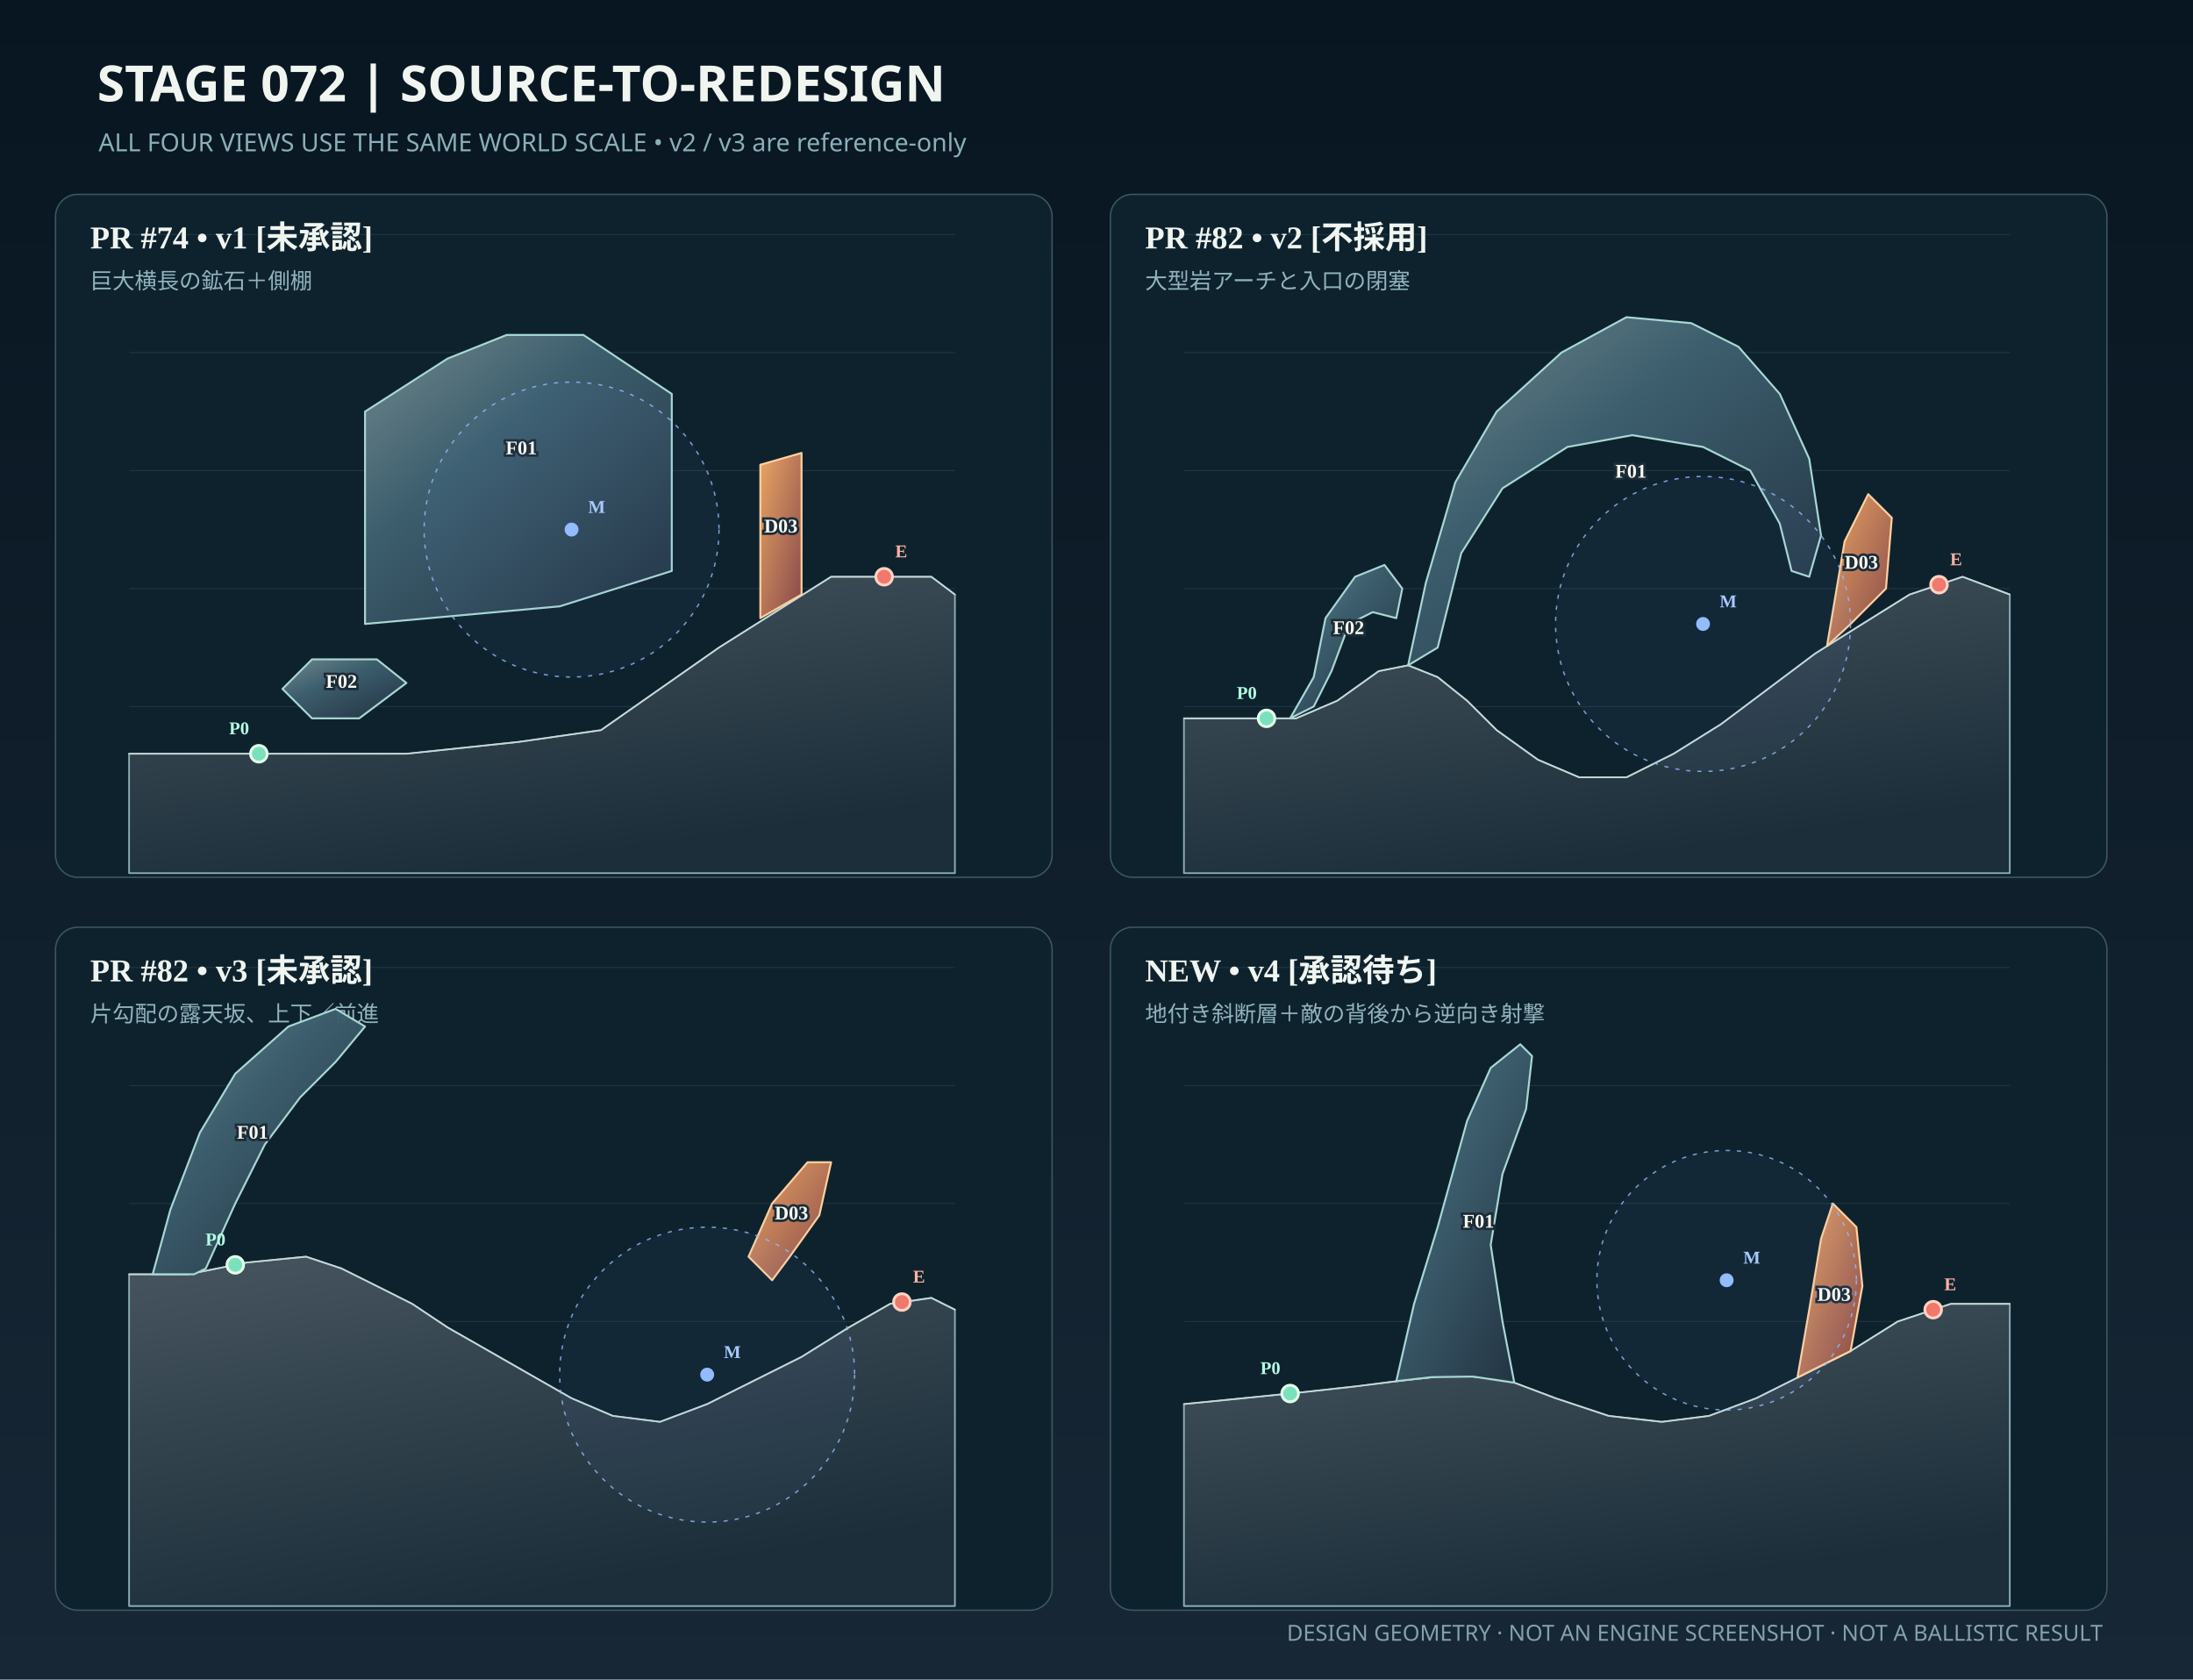
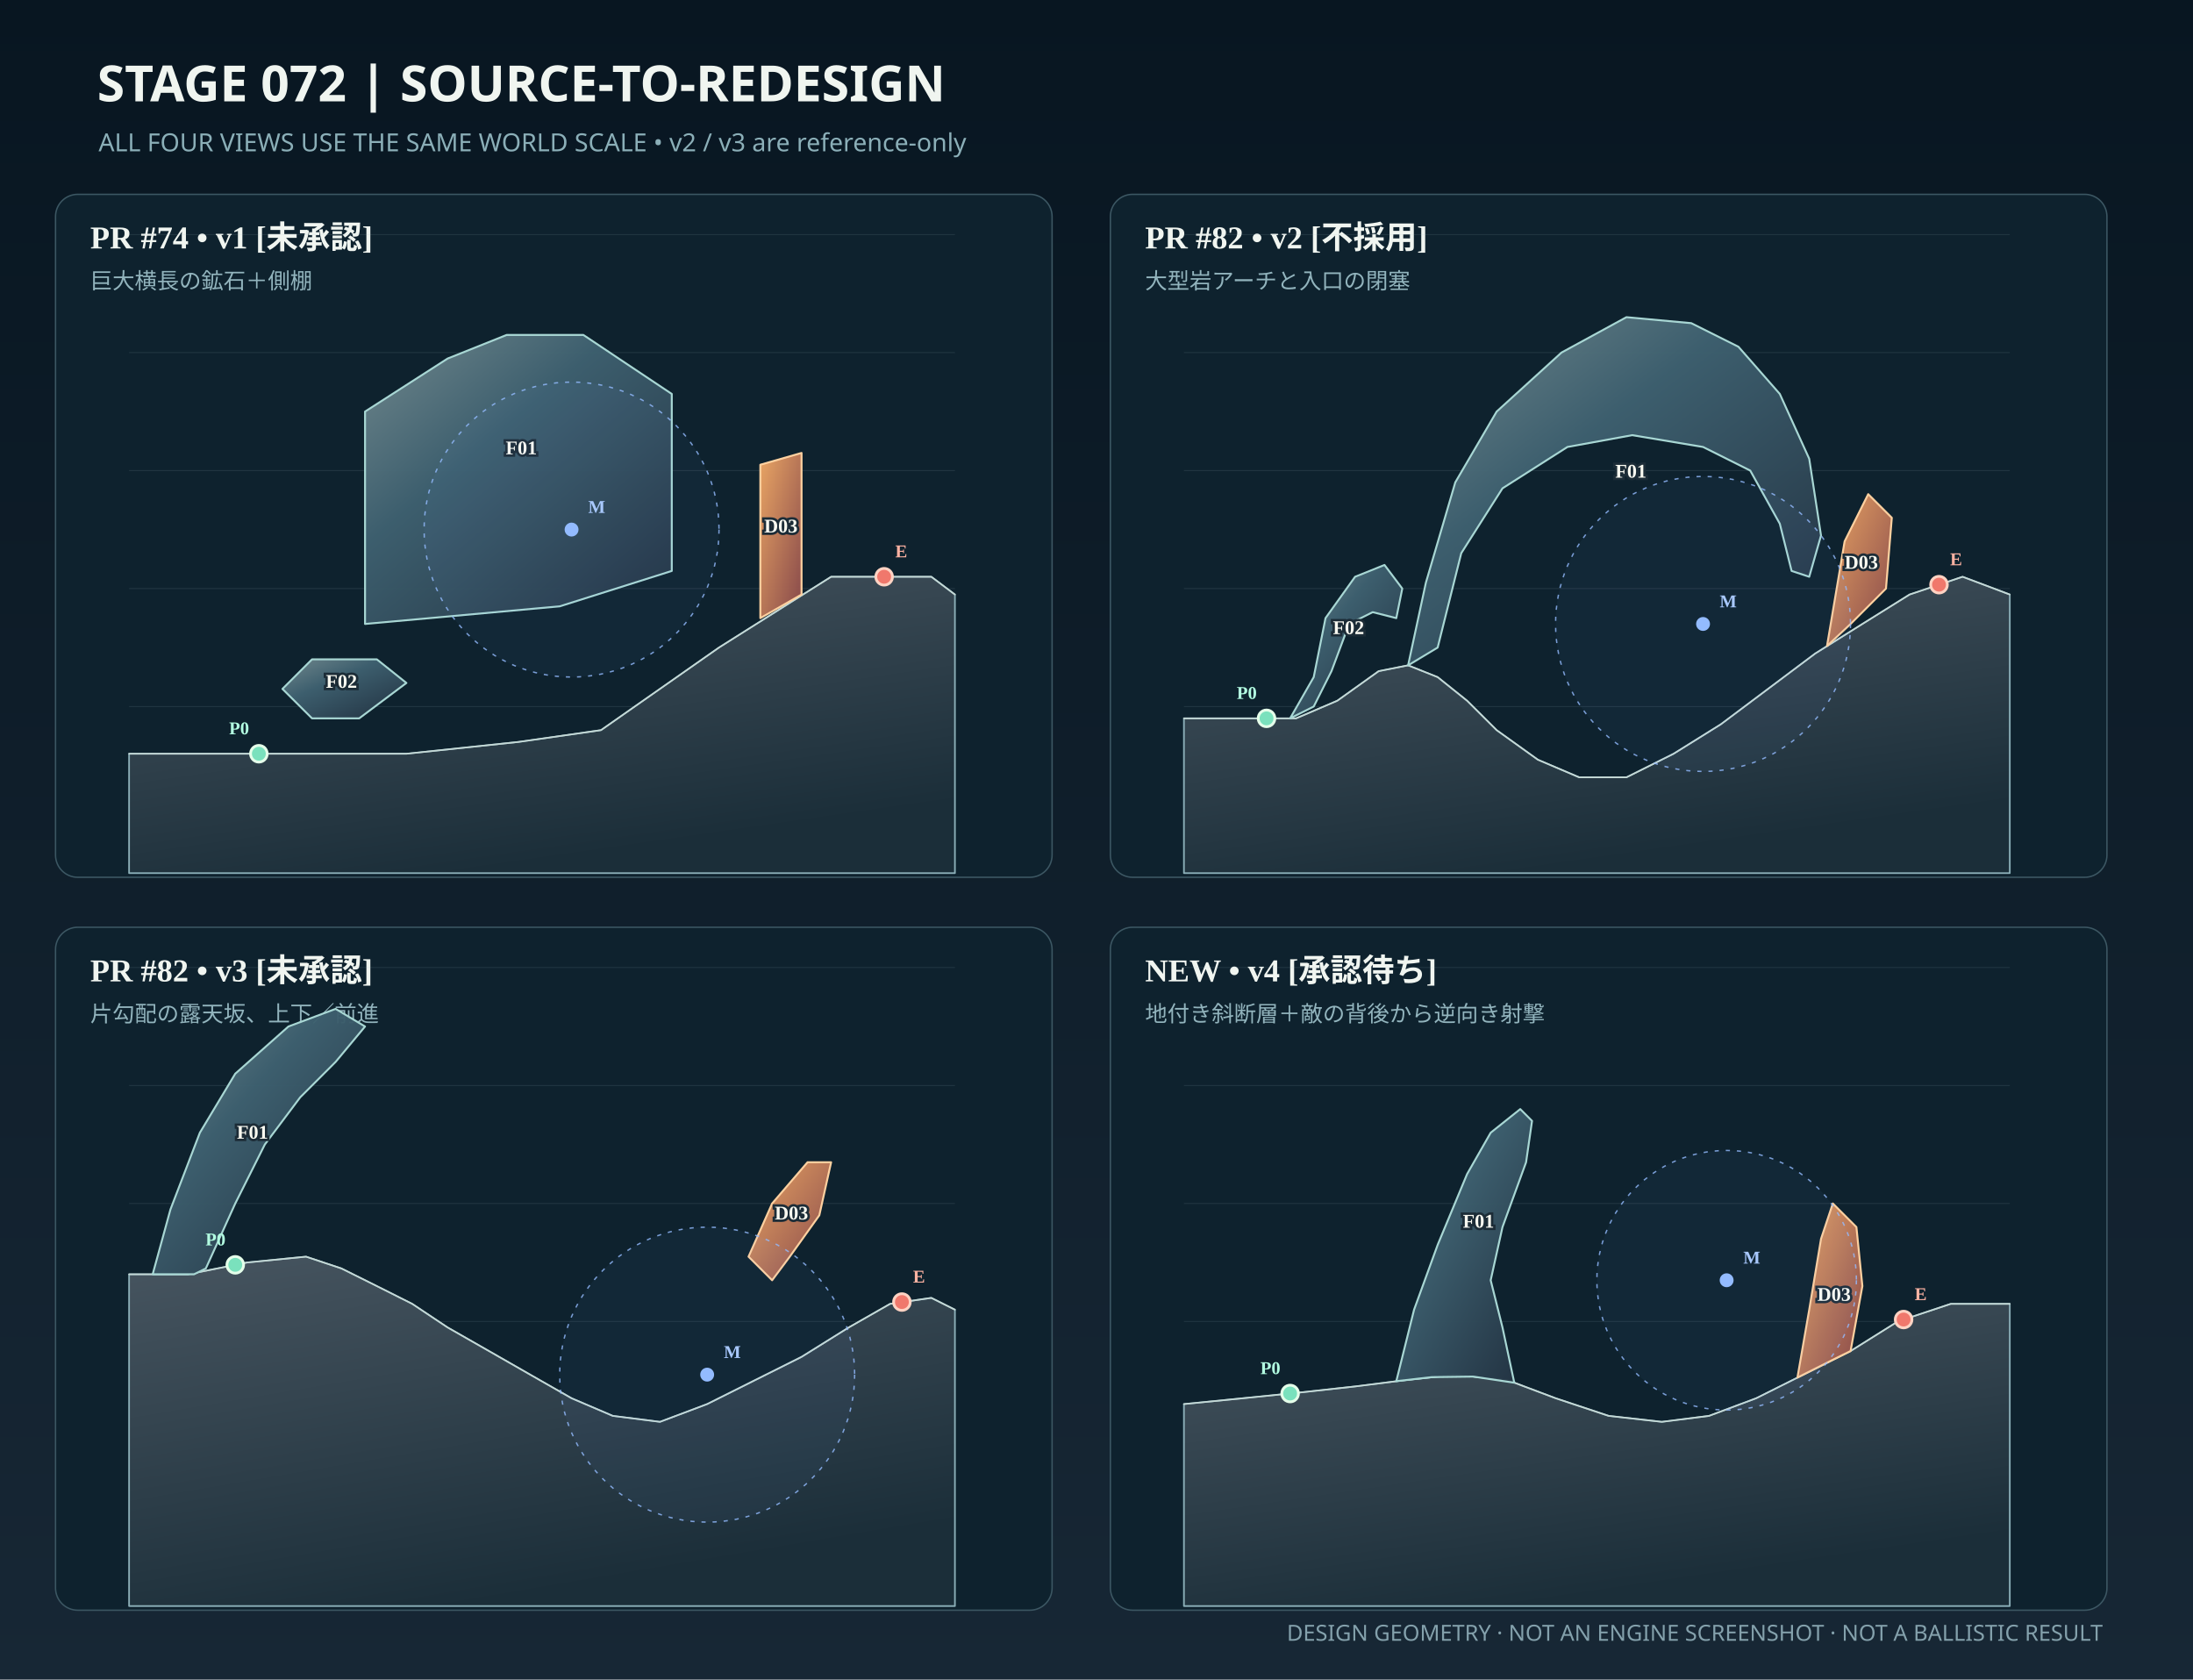
<svg xmlns="http://www.w3.org/2000/svg" viewBox="0 0 1580 1210" width="1580" height="1210" role="img" aria-label="STAGE 072   |   SOURCE-TO-REDESIGN">
  <defs>
    <linearGradient id="bg" x1="0" x2="0" y1="0" y2="1">
      <stop offset="0" stop-color="#081621" />
      <stop offset="1" stop-color="#172735" />
    </linearGradient>
    <linearGradient id="stone" x1="0" y1="0" x2=".9" y2="1">
      <stop stop-color="#758d91" />
      <stop offset=".4" stop-color="#3e6170" />
      <stop offset="1" stop-color="#233443" />
    </linearGradient>
    <linearGradient id="cut" x1="0" y1="0" x2="1" y2="1">
      <stop stop-color="#f2ab66" />
      <stop offset="1" stop-color="#8a494b" />
    </linearGradient>
    <linearGradient id="soil" x1="0" y1="0" x2=".4" y2="1">
      <stop stop-color="#475560" />
      <stop offset="1" stop-color="#1b2e39" />
    </linearGradient>
    <filter id="halo">
      <feGaussianBlur stdDeviation="6" />
    </filter>
    <marker id="arrow-teal" markerWidth="7" markerHeight="7" refX="6" refY="3.5" orient="auto">
      <path d="M0 0L7 3.5 0 7" fill="none" stroke="#9fe5d6" stroke-width="1.4" />
    </marker>
    <marker id="arrow-gold" markerWidth="7" markerHeight="7" refX="6" refY="3.5" orient="auto">
      <path d="M0 0L7 3.5 0 7" fill="none" stroke="#eacb8c" stroke-width="1.4" />
    </marker>
  </defs>
  <rect width="1580" height="1210" fill="url(#bg)" />
  <text x="70" y="73" fill="#f0f5f0" font-size="36" font-family="sans-serif" font-weight="850">STAGE 072   |   SOURCE-TO-REDESIGN</text>
  <text x="71" y="109" fill="#8bafb8" font-size="18" font-family="sans-serif">ALL FOUR VIEWS USE THE SAME WORLD SCALE   •   v2 / v3 are reference-only</text>
  <rect x="40" y="140" width="718" height="492" rx="16" fill="#0e222e" stroke="#3c5763" />
  <text x="65" y="179" fill="#f0f5f0" font-size="23" font-weight="800">PR #74 • v1  [未承認]</text>
  <text x="65" y="208" fill="#92b4bd" font-size="16">巨大横長の鉱石＋側棚</text>
  <g>
    <line x1="93.0" y1="594.0" x2="688.0" y2="594.0" stroke="#a6c3cb" stroke-width=".65" opacity="0.13" />
    <line x1="93.0" y1="509.0" x2="688.0" y2="509.0" stroke="#a6c3cb" stroke-width=".65" opacity="0.13" />
    <line x1="93.0" y1="424.0" x2="688.0" y2="424.0" stroke="#a6c3cb" stroke-width=".65" opacity="0.13" />
    <line x1="93.0" y1="339.0" x2="688.0" y2="339.0" stroke="#a6c3cb" stroke-width=".65" opacity="0.13" />
    <line x1="93.0" y1="254.0" x2="688.0" y2="254.0" stroke="#a6c3cb" stroke-width=".65" opacity="0.13" />
    <line x1="93.0" y1="169.0" x2="688.0" y2="169.0" stroke="#a6c3cb" stroke-width=".65" opacity="0.13" />
    <polygon points="93.0,543.0 292.8,543.0 373.5,534.5 433.0,526.0 518.0,466.5 598.8,415.5 671.0,415.5 688.0,428.3 688.0,629.0 93.0,629.0" fill="url(#soil)" stroke="#8bafb8" stroke-width="1.2" stroke-linejoin="round" />
    <polyline points="93.0,543.0 292.8,543.0 373.5,534.5 433.0,526.0 518.0,466.5 598.8,415.5 671.0,415.5 688.0,428.3" fill="none" stroke="#c5d9d6" stroke-width="1.15" stroke-linecap="round" stroke-linejoin="round" />
    <polygon points="263.0,296.5 322.5,258.3 365.0,241.3 420.3,241.3 484.0,283.8 484.0,411.3 403.3,436.8 263.0,449.5" fill="url(#stone)" fill-opacity=".96" stroke="#a8d7d4" stroke-width="1.4" stroke-linejoin="round" />
    <text x="375.6" y="327.3" fill="#fafaf1" text-anchor="middle" font-weight="800" font-size="14" paint-order="stroke" stroke="#1c2c37" stroke-width="3.5">F01</text>
    <polygon points="203.5,496.3 224.8,475.0 271.5,475.0 292.8,492.0 258.8,517.5 224.8,517.5" fill="url(#stone)" fill-opacity=".96" stroke="#a8d7d4" stroke-width="1.4" stroke-linejoin="round" />
    <text x="246.0" y="495.5" fill="#fafaf1" text-anchor="middle" font-weight="800" font-size="14" paint-order="stroke" stroke="#1c2c37" stroke-width="3.5">F02</text>
    <polygon points="547.8,445.3 577.5,428.3 577.5,326.3 547.8,334.8" fill="url(#cut)" fill-opacity=".96" stroke="#ffd1a0" stroke-width="1.4" stroke-linejoin="round" />
    <text x="562.6" y="383.6" fill="#fafaf1" text-anchor="middle" font-weight="800" font-size="14" paint-order="stroke" stroke="#1c2c37" stroke-width="3.5">D03</text>
    <circle cx="411.8" cy="381.5" r="106.25" fill="#6b9df8" opacity="0.045" />
    <circle cx="411.8" cy="381.5" r="106.25" fill="none" stroke="#93bbff" stroke-width="1" stroke-dasharray="3 5" opacity=".8" />
    <circle cx="411.8" cy="381.5" r="5" fill="#93bbff" />
    <text x="423.8" y="369.5" font-size="13" font-weight="800" fill="#a9c9ff">M</text>
    <circle cx="186.5" cy="543.0" r="6" fill="#7ae1bd" stroke="#e5ffea" stroke-width="2" />
    <text x="179.5" y="529" fill="#b3ffe2" text-anchor="end" font-size="13" font-weight="800">P0</text>
    <circle cx="637.0" cy="415.5" r="6" fill="#f0786c" stroke="#ffd3c3" stroke-width="2" />
    <text x="645" y="401.5" fill="#ffb3a3" font-size="13" font-weight="800">E</text>
  </g>
  <rect x="800" y="140" width="718" height="492" rx="16" fill="#0e222e" stroke="#3c5763" />
  <text x="825" y="179" fill="#f0f5f0" font-size="23" font-weight="800">PR #82 • v2  [不採用]</text>
  <text x="825" y="208" fill="#92b4bd" font-size="16">大型岩アーチと入口の閉塞</text>
  <g>
    <line x1="853.0" y1="594.0" x2="1448.0" y2="594.0" stroke="#a6c3cb" stroke-width=".65" opacity="0.13" />
    <line x1="853.0" y1="509.0" x2="1448.0" y2="509.0" stroke="#a6c3cb" stroke-width=".65" opacity="0.13" />
    <line x1="853.0" y1="424.0" x2="1448.0" y2="424.0" stroke="#a6c3cb" stroke-width=".65" opacity="0.13" />
    <line x1="853.0" y1="339.0" x2="1448.0" y2="339.0" stroke="#a6c3cb" stroke-width=".65" opacity="0.13" />
    <line x1="853.0" y1="254.0" x2="1448.0" y2="254.0" stroke="#a6c3cb" stroke-width=".65" opacity="0.13" />
    <line x1="853.0" y1="169.0" x2="1448.0" y2="169.0" stroke="#a6c3cb" stroke-width=".65" opacity="0.13" />
    <polygon points="853.0,517.5 904.0,517.5 933.8,517.5 963.5,504.8 993.3,483.5 1014.5,479.3 1035.8,487.8 1057.0,504.8 1078.3,526.0 1108.0,547.3 1137.8,560.0 1171.8,560.0 1205.8,543.0 1239.8,521.8 1273.8,496.3 1307.8,470.8 1341.8,449.5 1375.8,428.3 1414.0,415.5 1448.0,428.3 1448.0,629.0 853.0,629.0" fill="url(#soil)" stroke="#8bafb8" stroke-width="1.2" stroke-linejoin="round" />
    <polyline points="853.0,517.5 904.0,517.5 933.8,517.5 963.5,504.8 993.3,483.5 1014.5,479.3 1035.8,487.8 1057.0,504.8 1078.3,526.0 1108.0,547.3 1137.8,560.0 1171.8,560.0 1205.8,543.0 1239.8,521.8 1273.8,496.3 1307.8,470.8 1341.8,449.5 1375.8,428.3 1414.0,415.5 1448.0,428.3" fill="none" stroke="#c5d9d6" stroke-width="1.15" stroke-linecap="round" stroke-linejoin="round" />
    <polygon points="1014.5,479.3 1027.3,419.8 1048.5,347.5 1078.3,296.5 1125.0,254.0 1171.8,228.5 1218.5,232.8 1252.5,249.8 1282.3,283.8 1303.5,330.5 1312.0,385.8 1303.5,415.5 1290.8,411.3 1282.3,377.3 1261.0,339.0 1227.0,322.0 1176.0,313.5 1129.3,322.0 1082.5,351.8 1052.8,398.5 1035.8,466.5" fill="url(#stone)" fill-opacity=".96" stroke="#a8d7d4" stroke-width="1.4" stroke-linejoin="round" />
    <text x="1175.0" y="344.1" fill="#fafaf1" text-anchor="middle" font-weight="800" font-size="14" paint-order="stroke" stroke="#1c2c37" stroke-width="3.5">F01</text>
    <polygon points="929.5,517.5 946.5,487.8 955.0,445.3 976.3,415.5 997.5,407.0 1010.3,424.0 1006.0,445.3 989.0,441.0 972.0,449.5 959.3,483.5 946.5,509.0" fill="url(#stone)" fill-opacity=".96" stroke="#a8d7d4" stroke-width="1.4" stroke-linejoin="round" />
    <text x="971.6" y="456.8" fill="#fafaf1" text-anchor="middle" font-weight="800" font-size="14" paint-order="stroke" stroke="#1c2c37" stroke-width="3.5">F02</text>
    <polygon points="1316.3,465.4 1333.3,449.5 1358.8,424.0 1363.0,373.0 1346.0,356.0 1329.0,390.0" fill="url(#cut)" fill-opacity=".96" stroke="#ffd1a0" stroke-width="1.4" stroke-linejoin="round" />
    <text x="1341.0" y="409.7" fill="#fafaf1" text-anchor="middle" font-weight="800" font-size="14" paint-order="stroke" stroke="#1c2c37" stroke-width="3.5">D03</text>
    <circle cx="1227.0" cy="449.5" r="106.25" fill="#6b9df8" opacity="0.045" />
    <circle cx="1227.0" cy="449.5" r="106.25" fill="none" stroke="#93bbff" stroke-width="1" stroke-dasharray="3 5" opacity=".8" />
    <circle cx="1227.0" cy="449.5" r="5" fill="#93bbff" />
    <text x="1239" y="437.5" font-size="13" font-weight="800" fill="#a9c9ff">M</text>
    <circle cx="912.5" cy="517.5" r="6" fill="#7ae1bd" stroke="#e5ffea" stroke-width="2" />
    <text x="905.5" y="503.5" fill="#b3ffe2" text-anchor="end" font-size="13" font-weight="800">P0</text>
    <circle cx="1397.0" cy="421.2" r="6" fill="#f0786c" stroke="#ffd3c3" stroke-width="2" />
    <text x="1405" y="407.2" fill="#ffb3a3" font-size="13" font-weight="800">E</text>
  </g>
  <rect x="40" y="668" width="718" height="492" rx="16" fill="#0e222e" stroke="#3c5763" />
  <text x="65" y="707" fill="#f0f5f0" font-size="23" font-weight="800">PR #82 • v3  [未承認]</text>
  <text x="65" y="736" fill="#92b4bd" font-size="16">片勾配の露天坂、上下／前進</text>
  <g>
    <line x1="93.0" y1="1122.0" x2="688.0" y2="1122.0" stroke="#a6c3cb" stroke-width=".65" opacity="0.13" />
    <line x1="93.0" y1="1037.0" x2="688.0" y2="1037.0" stroke="#a6c3cb" stroke-width=".65" opacity="0.13" />
    <line x1="93.0" y1="952.0" x2="688.0" y2="952.0" stroke="#a6c3cb" stroke-width=".65" opacity="0.13" />
    <line x1="93.0" y1="867.0" x2="688.0" y2="867.0" stroke="#a6c3cb" stroke-width=".65" opacity="0.13" />
    <line x1="93.0" y1="782.0" x2="688.0" y2="782.0" stroke="#a6c3cb" stroke-width=".65" opacity="0.13" />
    <line x1="93.0" y1="697.0" x2="688.0" y2="697.0" stroke="#a6c3cb" stroke-width=".65" opacity="0.13" />
    <polygon points="93.0,918.0 135.5,918.0 178.0,909.5 220.5,905.3 246.0,913.8 271.5,926.5 297.0,939.3 322.5,956.3 352.3,973.3 382.0,990.3 411.8,1007.3 441.5,1020.0 475.5,1024.3 509.5,1011.5 543.5,994.5 577.5,977.5 611.5,956.3 641.3,939.3 671.0,935.0 688.0,943.5 688.0,1157.0 93.0,1157.0" fill="url(#soil)" stroke="#8bafb8" stroke-width="1.2" stroke-linejoin="round" />
    <polyline points="93.0,918.0 135.5,918.0 178.0,909.5 220.5,905.3 246.0,913.8 271.5,926.5 297.0,939.3 322.5,956.3 352.3,973.3 382.0,990.3 411.8,1007.3 441.5,1020.0 475.5,1024.3 509.5,1011.5 543.5,994.5 577.5,977.5 611.5,956.3 641.3,939.3 671.0,935.0 688.0,943.5" fill="none" stroke="#c5d9d6" stroke-width="1.15" stroke-linecap="round" stroke-linejoin="round" />
    <polygon points="110.0,918.0 122.8,871.3 144.0,816.0 169.5,773.5 207.8,739.5 241.8,726.8 263.0,739.5 241.8,765.0 216.3,790.5 190.8,824.5 169.5,867.0 148.3,913.8 139.8,918.0" fill="url(#stone)" fill-opacity=".96" stroke="#a8d7d4" stroke-width="1.4" stroke-linejoin="round" />
    <text x="181.9" y="820.3" fill="#fafaf1" text-anchor="middle" font-weight="800" font-size="14" paint-order="stroke" stroke="#1c2c37" stroke-width="3.5">F01</text>
    <polygon points="539.3,905.3 556.3,867.0 581.8,837.3 598.8,837.3 590.3,875.5 569.0,905.3 556.3,922.3" fill="url(#cut)" fill-opacity=".96" stroke="#ffd1a0" stroke-width="1.4" stroke-linejoin="round" />
    <text x="570.2" y="878.5" fill="#fafaf1" text-anchor="middle" font-weight="800" font-size="14" paint-order="stroke" stroke="#1c2c37" stroke-width="3.5">D03</text>
    <circle cx="509.5" cy="990.3" r="106.25" fill="#6b9df8" opacity="0.045" />
    <circle cx="509.5" cy="990.3" r="106.25" fill="none" stroke="#93bbff" stroke-width="1" stroke-dasharray="3 5" opacity=".8" />
    <circle cx="509.5" cy="990.3" r="5" fill="#93bbff" />
    <text x="521.5" y="978.3" font-size="13" font-weight="800" fill="#a9c9ff">M</text>
    <circle cx="169.5" cy="911.2" r="6" fill="#7ae1bd" stroke="#e5ffea" stroke-width="2" />
    <text x="162.5" y="897.2" fill="#b3ffe2" text-anchor="end" font-size="13" font-weight="800">P0</text>
    <circle cx="649.8" cy="938.0" r="6" fill="#f0786c" stroke="#ffd3c3" stroke-width="2" />
    <text x="657.8" y="924" fill="#ffb3a3" font-size="13" font-weight="800">E</text>
  </g>
  <rect x="800" y="668" width="718" height="492" rx="16" fill="#0e222e" stroke="#3c5763" />
  <text x="825" y="707" fill="#f0f5f0" font-size="23" font-weight="800">NEW • v4  [承認待ち]</text>
  <text x="825" y="736" fill="#92b4bd" font-size="16">地付き斜断層＋敵の背後から逆向き射撃</text>
  <g>
    <line x1="853.0" y1="1122.0" x2="1448.0" y2="1122.0" stroke="#a6c3cb" stroke-width=".65" opacity="0.13" />
    <line x1="853.0" y1="1037.0" x2="1448.0" y2="1037.0" stroke="#a6c3cb" stroke-width=".65" opacity="0.13" />
    <line x1="853.0" y1="952.0" x2="1448.0" y2="952.0" stroke="#a6c3cb" stroke-width=".65" opacity="0.13" />
    <line x1="853.0" y1="867.0" x2="1448.0" y2="867.0" stroke="#a6c3cb" stroke-width=".65" opacity="0.13" />
    <line x1="853.0" y1="782.0" x2="1448.0" y2="782.0" stroke="#a6c3cb" stroke-width=".65" opacity="0.13" />
    <line x1="853.0" y1="697.0" x2="1448.0" y2="697.0" stroke="#a6c3cb" stroke-width=".65" opacity="0.13" />
    <polygon points="853.0,1011.5 895.5,1007.3 938.0,1003.0 976.3,998.8 1010.3,994.5 1048.5,990.3 1086.8,994.5 1120.8,1007.3 1159.0,1020.0 1197.3,1024.3 1231.3,1020.0 1265.3,1007.3 1299.3,990.3 1333.3,973.3 1367.3,952.0 1405.5,939.3 1448.0,939.3 1448.0,1157.0 853.0,1157.0" fill="url(#soil)" stroke="#8bafb8" stroke-width="1.2" stroke-linejoin="round" />
    <polyline points="853.0,1011.5 895.5,1007.3 938.0,1003.0 976.3,998.8 1010.3,994.5 1048.5,990.3 1086.8,994.5 1120.8,1007.3 1159.0,1020.0 1197.3,1024.3 1231.3,1020.0 1265.3,1007.3 1299.3,990.3 1333.3,973.3 1367.3,952.0 1405.5,939.3 1448.0,939.3" fill="none" stroke="#c5d9d6" stroke-width="1.15" stroke-linecap="round" stroke-linejoin="round" />
-     <polygon points="1006.0,995.0 1018.8,939.3 1035.8,884.0 1057.0,807.5 1074.0,769.3 1095.3,752.3 1103.8,760.8 1099.5,799.0 1082.5,845.8 1074.0,896.8 1082.5,952.0 1091.0,996.1 1061.3,991.7 1031.5,992.1" fill="url(#stone)" fill-opacity=".96" stroke="#a8d7d4" stroke-width="1.4" stroke-linejoin="round" />
+     <polygon points="1006.0,995.0 1018.8,943.5 1035.8,896.8 1057.0,845.8 1074.0,816.0 1095.3,799.0 1103.8,807.5 1099.5,837.3 1082.5,884.0 1074.0,922.3 1082.5,956.3 1091.0,996.1 1061.3,991.7 1031.5,992.1" fill="url(#stone)" fill-opacity=".96" stroke="#a8d7d4" stroke-width="1.4" stroke-linejoin="round" />
    <text x="1065.2" y="884.4" fill="#fafaf1" text-anchor="middle" font-weight="800" font-size="14" paint-order="stroke" stroke="#1c2c37" stroke-width="3.5">F01</text>
    <polygon points="1295.0,992.4 1303.5,943.5 1312.0,892.5 1320.5,867.0 1337.5,884.0 1341.8,926.5 1333.3,973.3 1329.0,975.4 1320.5,979.6" fill="url(#cut)" fill-opacity=".96" stroke="#ffd1a0" stroke-width="1.4" stroke-linejoin="round" />
    <text x="1321.4" y="937.1" fill="#fafaf1" text-anchor="middle" font-weight="800" font-size="14" paint-order="stroke" stroke="#1c2c37" stroke-width="3.5">D03</text>
    <circle cx="1244.0" cy="922.3" r="93.5" fill="#6b9df8" opacity="0.045" />
    <circle cx="1244.0" cy="922.3" r="93.5" fill="none" stroke="#93bbff" stroke-width="1" stroke-dasharray="3 5" opacity=".8" />
    <circle cx="1244.0" cy="922.3" r="5" fill="#93bbff" />
    <text x="1256" y="910.3" font-size="13" font-weight="800" fill="#a9c9ff">M</text>
    <circle cx="929.5" cy="1003.9" r="6" fill="#7ae1bd" stroke="#e5ffea" stroke-width="2" />
    <text x="922.5" y="989.9" fill="#b3ffe2" text-anchor="end" font-size="13" font-weight="800">P0</text>
-     <circle cx="1392.8" cy="943.5" r="6" fill="#f0786c" stroke="#ffd3c3" stroke-width="2" />
-     <text x="1400.8" y="929.5" fill="#ffb3a3" font-size="13" font-weight="800">E</text>
+     <circle cx="1371.5" cy="950.6" r="6" fill="#f0786c" stroke="#ffd3c3" stroke-width="2" />
+     <text x="1379.5" y="936.6" fill="#ffb3a3" font-size="13" font-weight="800">E</text>
  </g>
  <text x="1515" y="1182" text-anchor="end" font-family="sans-serif" font-size="16" fill="#84a1ac">DESIGN GEOMETRY · NOT AN ENGINE SCREENSHOT · NOT A BALLISTIC RESULT</text>
</svg>
